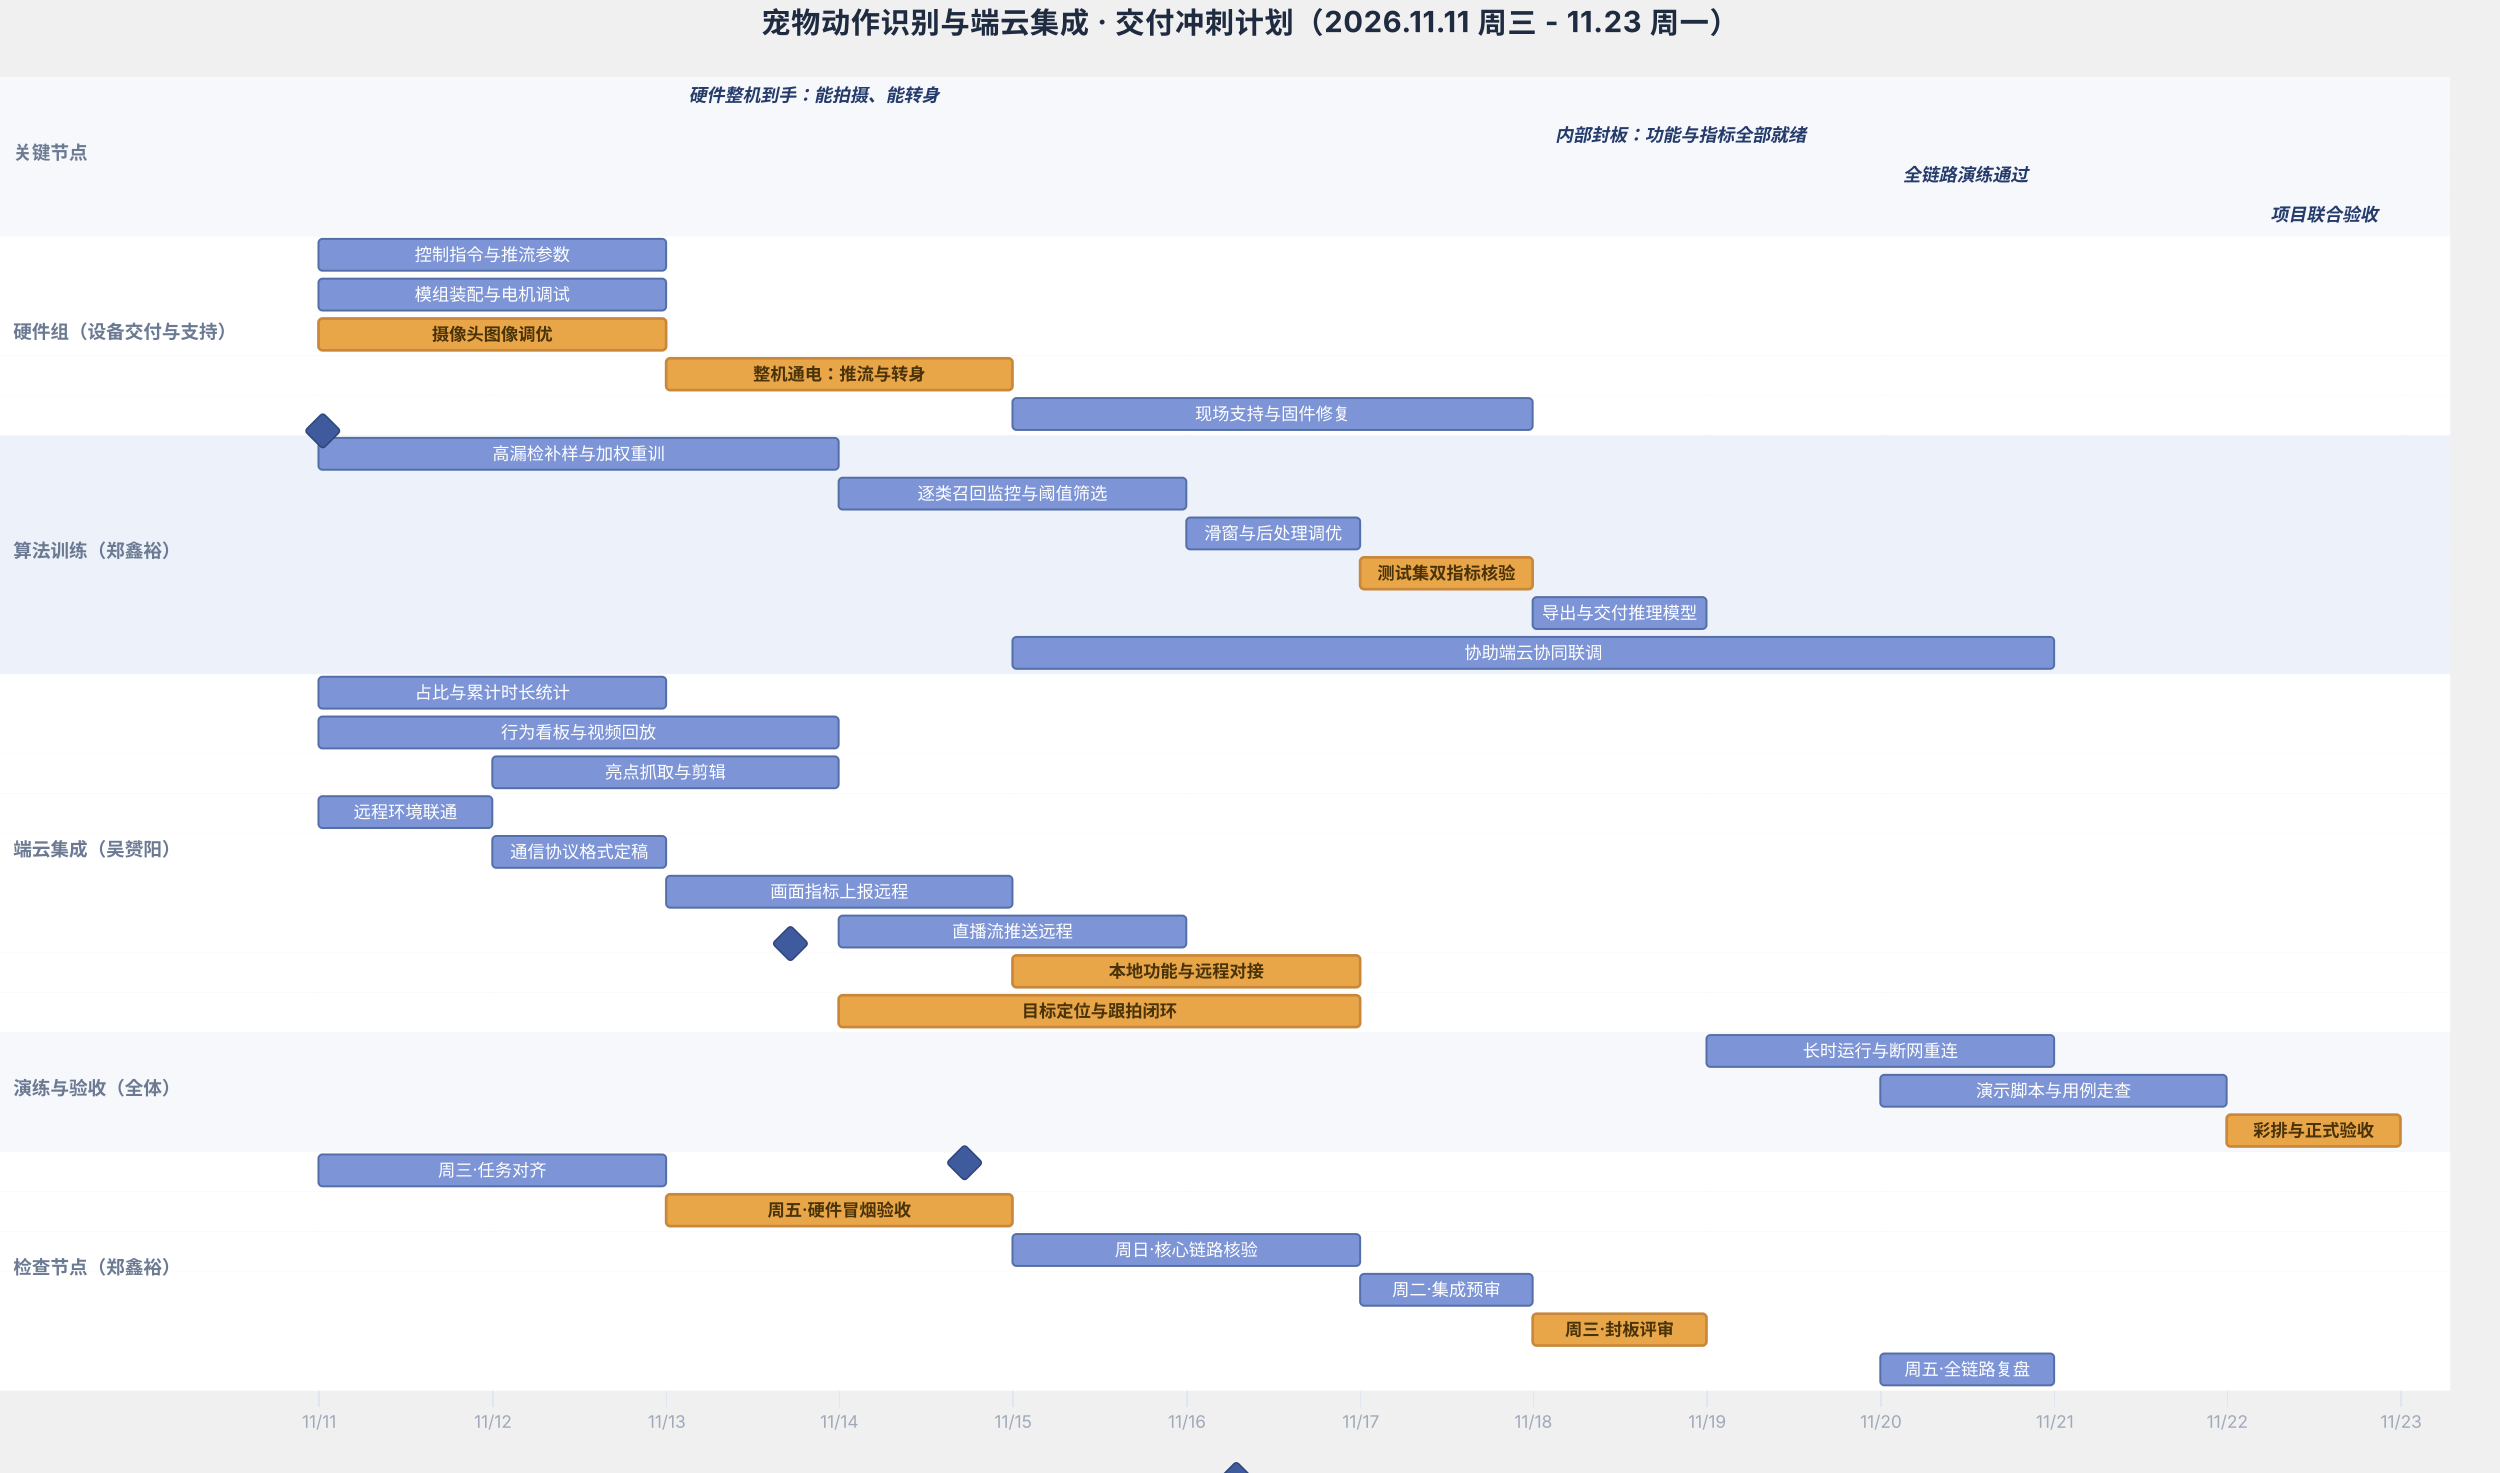
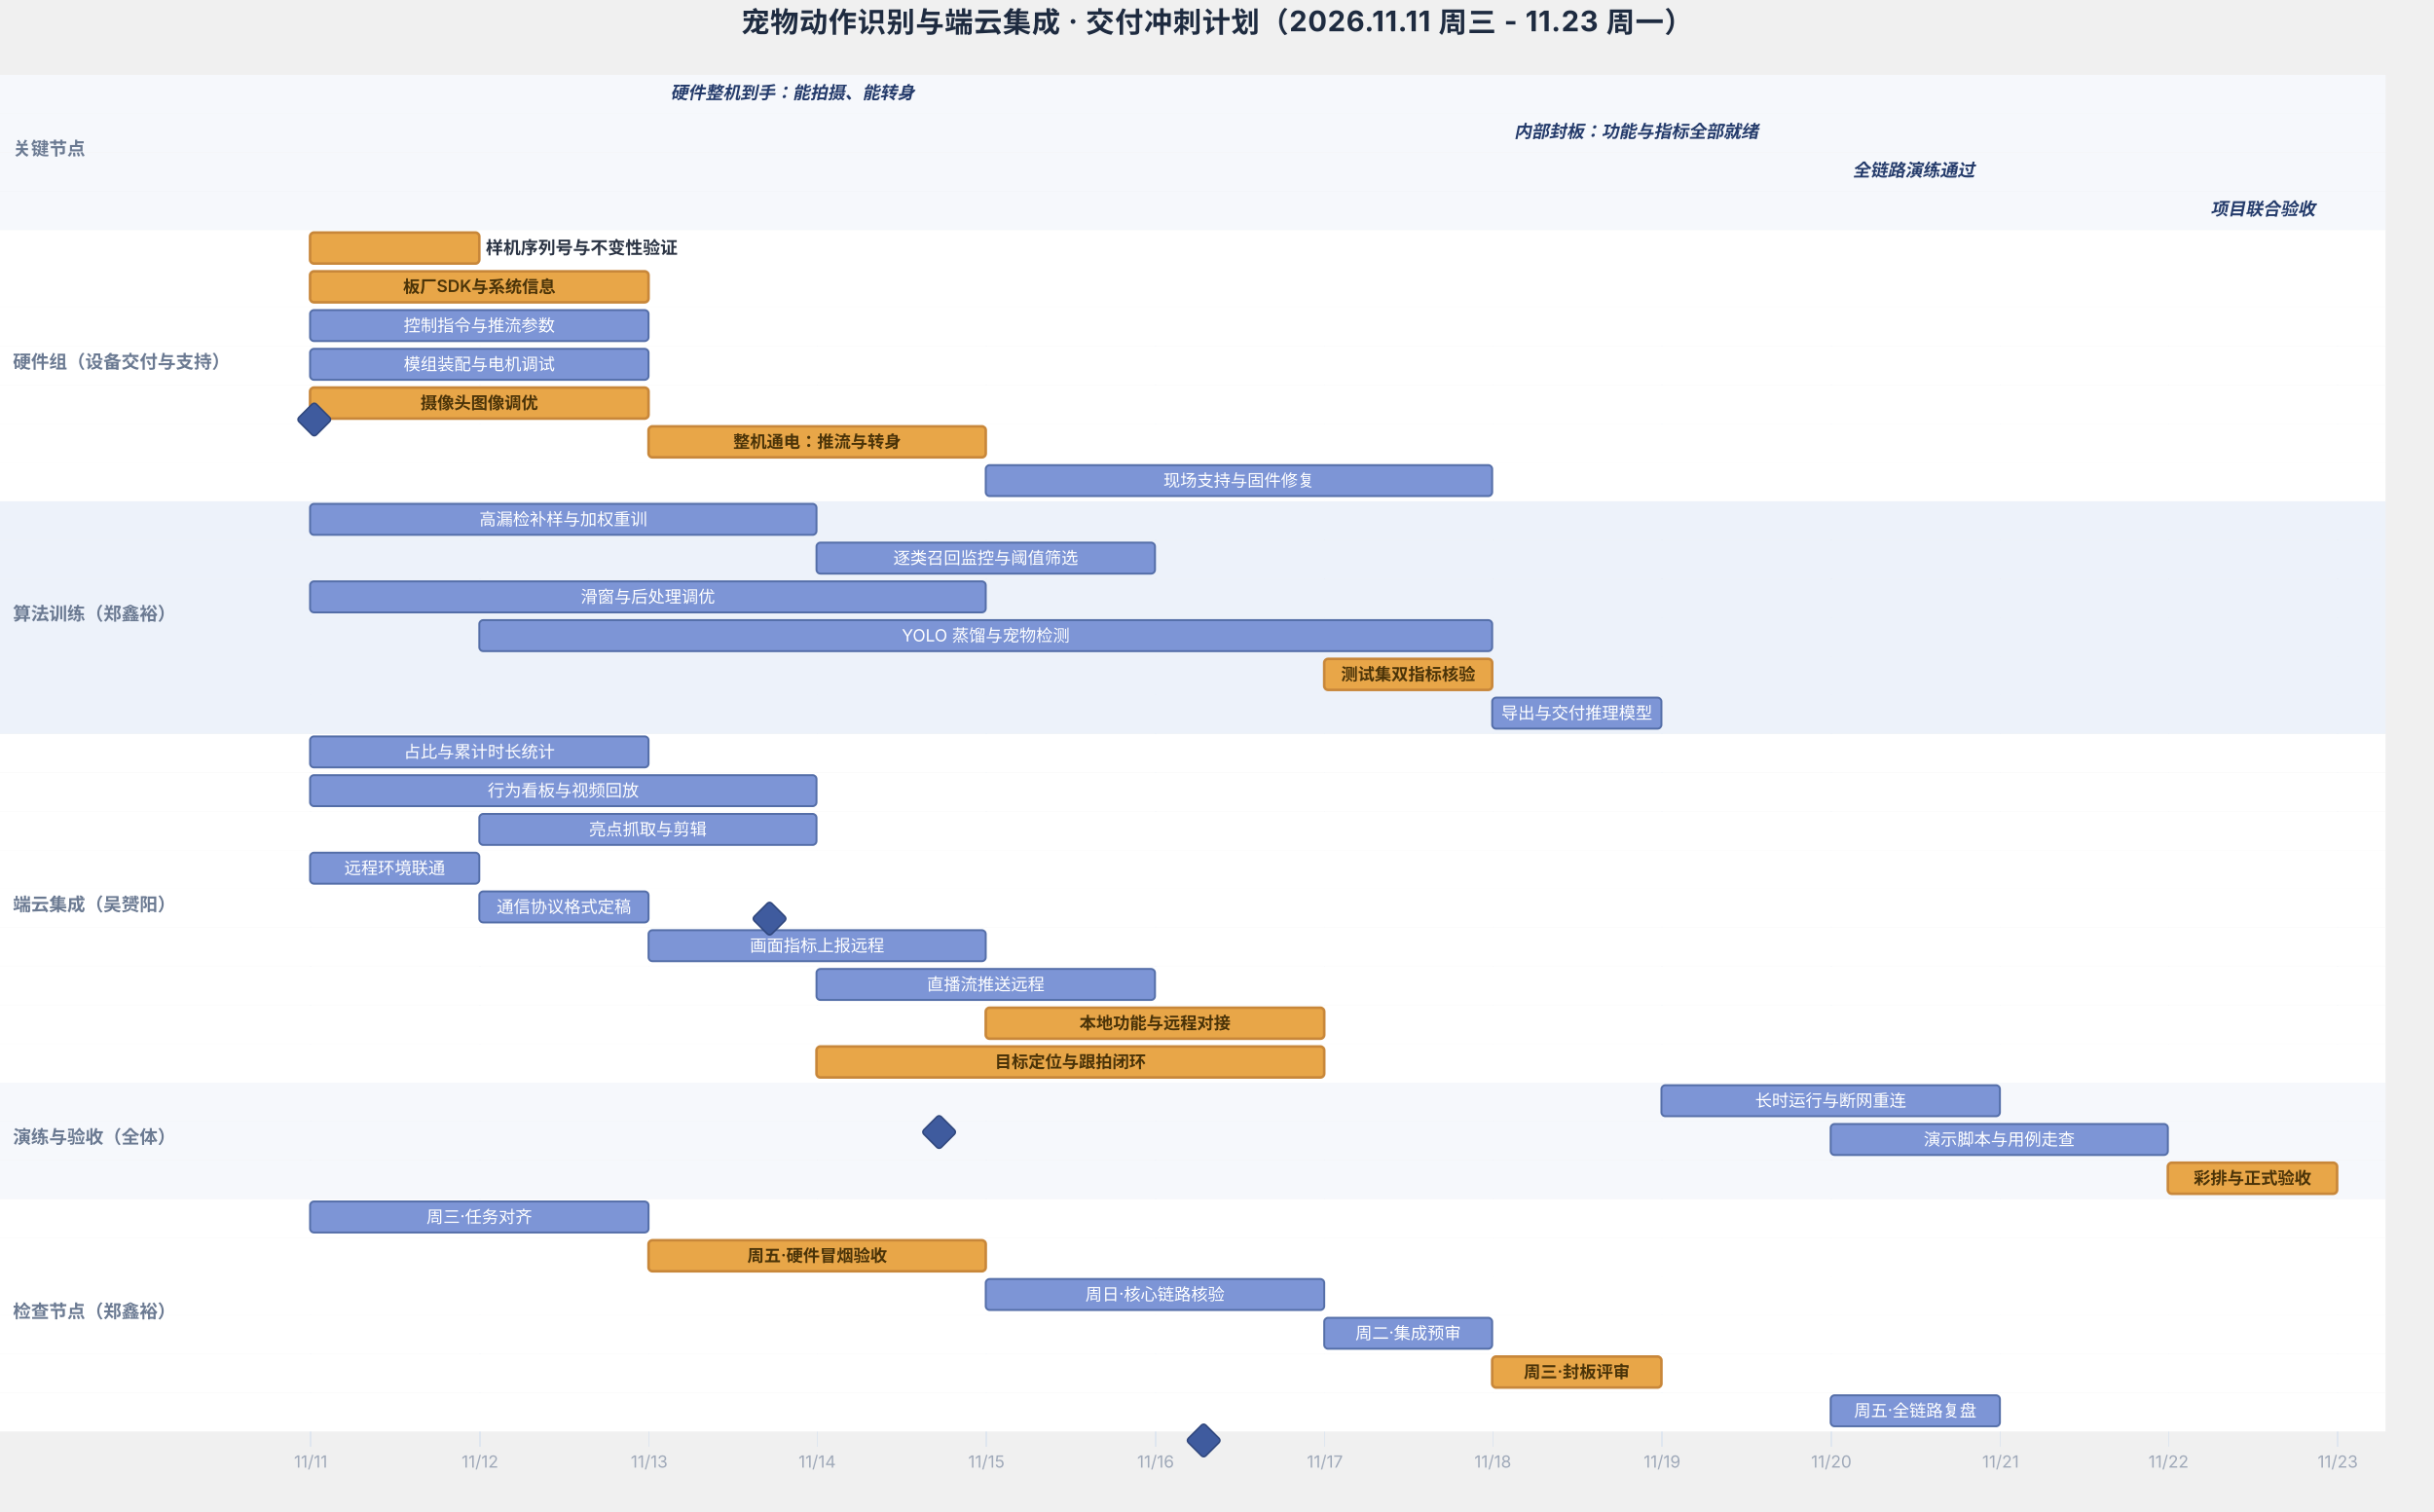
- <svg xmlns="http://www.w3.org/2000/svg" id="my-svg" width="100%" viewBox="0 0 1884 1110" style="max-width: 1884px; background-color: rgb(255, 255, 255);" role="graphics-document document" aria-roledescription="gantt">
+ <svg xmlns="http://www.w3.org/2000/svg" id="my-svg" width="100%" viewBox="0 0 1884 1170" style="max-width: 1884px; background-color: rgb(255, 255, 255);" role="graphics-document document" aria-roledescription="gantt">
  <style>#my-svg{font-family:'PingFang SC',-apple-system,'Helvetica Neue',sans-serif;font-size:15px;fill:#333;}@keyframes edge-animation-frame{from{stroke-dashoffset:0;}}@keyframes dash{to{stroke-dashoffset:0;}}#my-svg .edge-animation-slow{stroke-dasharray:9,5!important;stroke-dashoffset:900;animation:dash 50s linear infinite;stroke-linecap:round;}#my-svg .edge-animation-fast{stroke-dasharray:9,5!important;stroke-dashoffset:900;animation:dash 20s linear infinite;stroke-linecap:round;}#my-svg .error-icon{fill:hsl(220.588, 100%, 98.333%);}#my-svg .error-text{fill:rgb(8.5, 5.75, 0);stroke:rgb(8.5, 5.75, 0);}#my-svg .edge-thickness-normal{stroke-width:1px;}#my-svg .edge-thickness-thick{stroke-width:3.5px;}#my-svg .edge-pattern-solid{stroke-dasharray:0;}#my-svg .edge-thickness-invisible{stroke-width:0;fill:none;}#my-svg .edge-pattern-dashed{stroke-dasharray:3;}#my-svg .edge-pattern-dotted{stroke-dasharray:2;}#my-svg .marker{fill:#0b0b0b;stroke:#0b0b0b;}#my-svg .marker.cross{stroke:#0b0b0b;}#my-svg svg{font-family:'PingFang SC',-apple-system,'Helvetica Neue',sans-serif;font-size:15px;}#my-svg p{margin:0;}#my-svg .mermaid-main-font{font-family:'PingFang SC',-apple-system,'Helvetica Neue',sans-serif;}#my-svg .exclude-range{fill:#eeeeee;}#my-svg .section{stroke:none;opacity:0.2;}#my-svg .section0{fill:#f6f8fc;}#my-svg .section2{fill:#edf2fa;}#my-svg .section1,#my-svg .section3{fill:#ffffff;opacity:0.2;}#my-svg .sectionTitle0{fill:#1e2b40;}#my-svg .sectionTitle1{fill:#1e2b40;}#my-svg .sectionTitle2{fill:#1e2b40;}#my-svg .sectionTitle3{fill:#1e2b40;}#my-svg .sectionTitle{text-anchor:start;font-family:'PingFang SC',-apple-system,'Helvetica Neue',sans-serif;}#my-svg .grid .tick{stroke:#e6ebf3;opacity:0.8;shape-rendering:crispEdges;}#my-svg .grid .tick text{font-family:'PingFang SC',-apple-system,'Helvetica Neue',sans-serif;fill:#333;}#my-svg .grid path{stroke-width:0;}#my-svg .today{fill:none;stroke:red;stroke-width:2px;}#my-svg .task{stroke-width:2;}#my-svg .taskText{text-anchor:middle;font-family:'PingFang SC',-apple-system,'Helvetica Neue',sans-serif;}#my-svg .taskTextOutsideRight{fill:#ffffff;text-anchor:start;font-family:'PingFang SC',-apple-system,'Helvetica Neue',sans-serif;}#my-svg .taskTextOutsideLeft{fill:#ffffff;text-anchor:end;}#my-svg .task.clickable{cursor:pointer;}#my-svg .taskText.clickable{cursor:pointer;fill:#003163!important;font-weight:bold;}#my-svg .taskTextOutsideLeft.clickable{cursor:pointer;fill:#003163!important;font-weight:bold;}#my-svg .taskTextOutsideRight.clickable{cursor:pointer;fill:#003163!important;font-weight:bold;}#my-svg .taskText0,#my-svg .taskText1,#my-svg .taskText2,#my-svg .taskText3{fill:#ffffff;}#my-svg .task0,#my-svg .task1,#my-svg .task2,#my-svg .task3{fill:#7d95d6;stroke:#546ea8;}#my-svg .taskTextOutside0,#my-svg .taskTextOutside2{fill:#2b3444;}#my-svg .taskTextOutside1,#my-svg .taskTextOutside3{fill:#2b3444;}#my-svg .active0,#my-svg .active1,#my-svg .active2,#my-svg .active3{fill:#546ea8;stroke:#3c5189;}#my-svg .activeText0,#my-svg .activeText1,#my-svg .activeText2,#my-svg .activeText3{fill:#ffffff!important;}#my-svg .done0,#my-svg .done1,#my-svg .done2,#my-svg .done3{stroke:#93a5cb;fill:#c2cee6;stroke-width:2;}#my-svg .doneText0,#my-svg .doneText1,#my-svg .doneText2,#my-svg .doneText3{fill:#ffffff!important;}#my-svg .doneText0.taskTextOutsideLeft,#my-svg .doneText0.taskTextOutsideRight,#my-svg .doneText1.taskTextOutsideLeft,#my-svg .doneText1.taskTextOutsideRight,#my-svg .doneText2.taskTextOutsideLeft,#my-svg .doneText2.taskTextOutsideRight,#my-svg .doneText3.taskTextOutsideLeft,#my-svg .doneText3.taskTextOutsideRight{fill:#2b3444!important;}#my-svg .crit0,#my-svg .crit1,#my-svg .crit2,#my-svg .crit3{stroke:#c8873a;fill:#e8a648;stroke-width:2;}#my-svg .activeCrit0,#my-svg .activeCrit1,#my-svg .activeCrit2,#my-svg .activeCrit3{stroke:#c8873a;fill:#546ea8;stroke-width:2;}#my-svg .doneCrit0,#my-svg .doneCrit1,#my-svg .doneCrit2,#my-svg .doneCrit3{stroke:#c8873a;fill:#c2cee6;stroke-width:2;cursor:pointer;shape-rendering:crispEdges;}#my-svg .milestone{transform:rotate(45deg) scale(0.8,0.8);}#my-svg .milestoneText{font-style:italic;}#my-svg .doneCritText0,#my-svg .doneCritText1,#my-svg .doneCritText2,#my-svg .doneCritText3{fill:#ffffff!important;}#my-svg .doneCritText0.taskTextOutsideLeft,#my-svg .doneCritText0.taskTextOutsideRight,#my-svg .doneCritText1.taskTextOutsideLeft,#my-svg .doneCritText1.taskTextOutsideRight,#my-svg .doneCritText2.taskTextOutsideLeft,#my-svg .doneCritText2.taskTextOutsideRight,#my-svg .doneCritText3.taskTextOutsideLeft,#my-svg .doneCritText3.taskTextOutsideRight{fill:#2b3444!important;}#my-svg .vert{stroke:navy;}#my-svg .vertText{font-size:15px;text-anchor:middle;fill:navy!important;}#my-svg .activeCritText0,#my-svg .activeCritText1,#my-svg .activeCritText2,#my-svg .activeCritText3{fill:#ffffff!important;}#my-svg .titleText{text-anchor:middle;font-size:18px;fill:#1e2b40;font-family:'PingFang SC',-apple-system,'Helvetica Neue',sans-serif;}#my-svg .node .neo-node{stroke:hsl(40.588, 60%, 83.333%);}#my-svg [data-look="neo"].node rect,#my-svg [data-look="neo"].cluster rect,#my-svg [data-look="neo"].node polygon{stroke:url(#my-svg-gradient);filter:drop-shadow( 1px 2px 2px rgba(185,185,185,1));}#my-svg [data-look="neo"].swimlane.cluster rect{filter:none;}#my-svg [data-look="neo"].node path{stroke:url(#my-svg-gradient);stroke-width:1px;}#my-svg [data-look="neo"].node .outer-path{filter:drop-shadow( 1px 2px 2px rgba(185,185,185,1));}#my-svg [data-look="neo"].node .neo-line path{stroke:hsl(40.588, 60%, 83.333%);filter:none;}#my-svg [data-look="neo"].node circle{stroke:url(#my-svg-gradient);filter:drop-shadow( 1px 2px 2px rgba(185,185,185,1));}#my-svg [data-look="neo"].node circle .state-start{fill:#000000;}#my-svg [data-look="neo"].icon-shape .icon{fill:url(#my-svg-gradient);filter:drop-shadow( 1px 2px 2px rgba(185,185,185,1));}#my-svg [data-look="neo"].icon-shape .icon-neo path{stroke:url(#my-svg-gradient);filter:drop-shadow( 1px 2px 2px rgba(185,185,185,1));}#my-svg .grid .tick line{stroke:rgb(219, 227, 239)!important;opacity:1!important;}#my-svg .grid .tick text{fill:rgb(139, 151, 171)!important;font-size:13px!important;}#my-svg .grid .domain{display:none!important;}#my-svg .today{display:none!important;}#my-svg .section{opacity:1!important;}#my-svg .section0{fill:rgb(246, 248, 252)!important;}#my-svg .section1{fill:rgb(255, 255, 255)!important;}#my-svg .sectionTitle{fill:rgb(107, 122, 146)!important;font-weight:600!important;font-size:14px!important;}#my-svg .titleText{font-weight:700!important;font-size:22px!important;letter-spacing:0.5px!important;}#my-svg .task0,#my-svg .task1,#my-svg .task2,#my-svg .task3{fill:rgb(125, 149, 214)!important;stroke:rgb(84, 110, 168)!important;stroke-width:1.5!important;rx:3!important;}#my-svg .crit0,#my-svg .crit1,#my-svg .crit2,#my-svg .crit3{fill:rgb(232, 166, 72)!important;stroke:rgb(200, 135, 58)!important;}#my-svg .critText0,#my-svg .critText1,#my-svg .critText2,#my-svg .critText3{fill:rgb(74, 51, 8)!important;font-weight:600!important;}#my-svg .taskText0,#my-svg .taskText1,#my-svg .taskText2,#my-svg .taskText3{font-size:13px!important;}#my-svg .taskTextOutside0,#my-svg .taskTextOutside1,#my-svg .taskTextOutside2,#my-svg .taskTextOutside3{fill:rgb(43, 52, 68)!important;font-size:13.5px!important;}#my-svg .milestone{fill:rgb(63, 91, 158)!important;stroke:rgb(47, 70, 124)!important;}#my-svg .milestoneText{fill:rgb(36, 59, 107)!important;font-size:13.5px!important;font-weight:600!important;}#my-svg :root{--mermaid-font-family:"trebuchet ms",verdana,arial,sans-serif;}</style>
  <g />
-   <g class="grid" transform="translate(240, 1060)" fill="none" font-size="10" font-family="sans-serif" text-anchor="middle">
-     <path class="domain" stroke="currentColor" d="M0.5,-810V0.5H1569.5V-810" />
+   <g class="grid" transform="translate(240, 1120)" fill="none" font-size="10" font-family="sans-serif" text-anchor="middle">
+     <path class="domain" stroke="currentColor" d="M0.5,-870V0.5H1569.5V-870" />
    <g class="tick" opacity="1" transform="translate(0.5,0)">
-       <line stroke="currentColor" y2="-810" />
+       <line stroke="currentColor" y2="-870" />
      <text fill="#000" y="3" dy="1em" stroke="none" font-size="10" style="text-anchor: middle;">11/11</text>
    </g>
    <g class="tick" opacity="1" transform="translate(131.5,0)">
-       <line stroke="currentColor" y2="-810" />
+       <line stroke="currentColor" y2="-870" />
      <text fill="#000" y="3" dy="1em" stroke="none" font-size="10" style="text-anchor: middle;">11/12</text>
    </g>
    <g class="tick" opacity="1" transform="translate(262.5,0)">
-       <line stroke="currentColor" y2="-810" />
+       <line stroke="currentColor" y2="-870" />
      <text fill="#000" y="3" dy="1em" stroke="none" font-size="10" style="text-anchor: middle;">11/13</text>
    </g>
    <g class="tick" opacity="1" transform="translate(392.5,0)">
-       <line stroke="currentColor" y2="-810" />
+       <line stroke="currentColor" y2="-870" />
      <text fill="#000" y="3" dy="1em" stroke="none" font-size="10" style="text-anchor: middle;">11/14</text>
    </g>
    <g class="tick" opacity="1" transform="translate(523.5,0)">
-       <line stroke="currentColor" y2="-810" />
+       <line stroke="currentColor" y2="-870" />
      <text fill="#000" y="3" dy="1em" stroke="none" font-size="10" style="text-anchor: middle;">11/15</text>
    </g>
    <g class="tick" opacity="1" transform="translate(654.5,0)">
-       <line stroke="currentColor" y2="-810" />
+       <line stroke="currentColor" y2="-870" />
      <text fill="#000" y="3" dy="1em" stroke="none" font-size="10" style="text-anchor: middle;">11/16</text>
    </g>
    <g class="tick" opacity="1" transform="translate(785.5,0)">
-       <line stroke="currentColor" y2="-810" />
+       <line stroke="currentColor" y2="-870" />
      <text fill="#000" y="3" dy="1em" stroke="none" font-size="10" style="text-anchor: middle;">11/17</text>
    </g>
    <g class="tick" opacity="1" transform="translate(915.5,0)">
-       <line stroke="currentColor" y2="-810" />
+       <line stroke="currentColor" y2="-870" />
      <text fill="#000" y="3" dy="1em" stroke="none" font-size="10" style="text-anchor: middle;">11/18</text>
    </g>
    <g class="tick" opacity="1" transform="translate(1046.5,0)">
-       <line stroke="currentColor" y2="-810" />
+       <line stroke="currentColor" y2="-870" />
      <text fill="#000" y="3" dy="1em" stroke="none" font-size="10" style="text-anchor: middle;">11/19</text>
    </g>
    <g class="tick" opacity="1" transform="translate(1177.5,0)">
-       <line stroke="currentColor" y2="-810" />
+       <line stroke="currentColor" y2="-870" />
      <text fill="#000" y="3" dy="1em" stroke="none" font-size="10" style="text-anchor: middle;">11/20</text>
    </g>
    <g class="tick" opacity="1" transform="translate(1308.5,0)">
-       <line stroke="currentColor" y2="-810" />
+       <line stroke="currentColor" y2="-870" />
      <text fill="#000" y="3" dy="1em" stroke="none" font-size="10" style="text-anchor: middle;">11/21</text>
    </g>
    <g class="tick" opacity="1" transform="translate(1438.5,0)">
-       <line stroke="currentColor" y2="-810" />
+       <line stroke="currentColor" y2="-870" />
      <text fill="#000" y="3" dy="1em" stroke="none" font-size="10" style="text-anchor: middle;">11/22</text>
    </g>
    <g class="tick" opacity="1" transform="translate(1569.5,0)">
-       <line stroke="currentColor" y2="-810" />
+       <line stroke="currentColor" y2="-870" />
      <text fill="#000" y="3" dy="1em" stroke="none" font-size="10" style="text-anchor: middle;">11/23</text>
    </g>
  </g>
  <g>
    <rect x="0" y="178" width="1846.5" height="30" class="section section1" />
    <rect x="0" y="208" width="1846.5" height="30" class="section section1" />
    <rect x="0" y="238" width="1846.5" height="30" class="section section1" />
-     <rect x="0" y="328" width="1846.5" height="30" class="section section2" />
-     <rect x="0" y="508" width="1846.5" height="30" class="section section3" />
-     <rect x="0" y="538" width="1846.5" height="30" class="section section3" />
+     <rect x="0" y="268" width="1846.5" height="30" class="section section1" />
+     <rect x="0" y="298" width="1846.5" height="30" class="section section1" />
+     <rect x="0" y="388" width="1846.5" height="30" class="section section2" />
+     <rect x="0" y="448" width="1846.5" height="30" class="section section2" />
+     <rect x="0" y="568" width="1846.5" height="30" class="section section3" />
    <rect x="0" y="598" width="1846.5" height="30" class="section section3" />
-     <rect x="0" y="868" width="1846.5" height="30" class="section section1" />
-     <rect x="0" y="568" width="1846.5" height="30" class="section section3" />
+     <rect x="0" y="658" width="1846.5" height="30" class="section section3" />
+     <rect x="0" y="928" width="1846.5" height="30" class="section section1" />
+     <rect x="0" y="478" width="1846.5" height="30" class="section section2" />
    <rect x="0" y="628" width="1846.5" height="30" class="section section3" />
+     <rect x="0" y="688" width="1846.5" height="30" class="section section3" />
    <rect x="0" y="58" width="1846.5" height="30" class="section section0" />
-     <rect x="0" y="268" width="1846.5" height="30" class="section section1" />
-     <rect x="0" y="658" width="1846.5" height="30" class="section section3" />
-     <rect x="0" y="898" width="1846.5" height="30" class="section section1" />
-     <rect x="0" y="358" width="1846.5" height="30" class="section section2" />
-     <rect x="0" y="688" width="1846.5" height="30" class="section section3" />
+     <rect x="0" y="328" width="1846.5" height="30" class="section section1" />
+     <rect x="0" y="718" width="1846.5" height="30" class="section section3" />
+     <rect x="0" y="958" width="1846.5" height="30" class="section section1" />
+     <rect x="0" y="418" width="1846.5" height="30" class="section section2" />
    <rect x="0" y="748" width="1846.5" height="30" class="section section3" />
-     <rect x="0" y="298" width="1846.5" height="30" class="section section1" />
-     <rect x="0" y="478" width="1846.5" height="30" class="section section2" />
-     <rect x="0" y="718" width="1846.5" height="30" class="section section3" />
-     <rect x="0" y="928" width="1846.5" height="30" class="section section1" />
-     <rect x="0" y="388" width="1846.5" height="30" class="section section2" />
-     <rect x="0" y="418" width="1846.5" height="30" class="section section2" />
-     <rect x="0" y="958" width="1846.5" height="30" class="section section1" />
+     <rect x="0" y="808" width="1846.5" height="30" class="section section3" />
+     <rect x="0" y="358" width="1846.5" height="30" class="section section1" />
+     <rect x="0" y="778" width="1846.5" height="30" class="section section3" />
+     <rect x="0" y="988" width="1846.5" height="30" class="section section1" />
+     <rect x="0" y="508" width="1846.5" height="30" class="section section2" />
+     <rect x="0" y="1018" width="1846.5" height="30" class="section section1" />
    <rect x="0" y="88" width="1846.5" height="30" class="section section0" />
-     <rect x="0" y="448" width="1846.5" height="30" class="section section2" />
-     <rect x="0" y="988" width="1846.5" height="30" class="section section1" />
-     <rect x="0" y="778" width="1846.5" height="30" class="section section0" />
+     <rect x="0" y="538" width="1846.5" height="30" class="section section2" />
+     <rect x="0" y="1048" width="1846.5" height="30" class="section section1" />
+     <rect x="0" y="838" width="1846.5" height="30" class="section section0" />
    <rect x="0" y="118" width="1846.5" height="30" class="section section0" />
-     <rect x="0" y="808" width="1846.5" height="30" class="section section0" />
-     <rect x="0" y="1018" width="1846.5" height="30" class="section section1" />
-     <rect x="0" y="838" width="1846.5" height="30" class="section section0" />
+     <rect x="0" y="868" width="1846.5" height="30" class="section section0" />
+     <rect x="0" y="1078" width="1846.5" height="30" class="section section1" />
+     <rect x="0" y="898" width="1846.5" height="30" class="section section0" />
    <rect x="0" y="148" width="1846.5" height="30" class="section section0" />
  </g>
  <g>
-     <rect id="my-svg-h1" rx="3" ry="3" x="240" y="180" width="262" height="24" transform-origin="371px 192px" class="task task1" />
-     <rect id="my-svg-h2" rx="3" ry="3" x="240" y="210" width="262" height="24" transform-origin="371px 222px" class="task task1" />
-     <rect id="my-svg-h5" rx="3" ry="3" x="240" y="240" width="262" height="24" transform-origin="371px 252px" class="task crit1" />
-     <rect id="my-svg-t1" rx="3" ry="3" x="240" y="330" width="392" height="24" transform-origin="436px 342px" class="task task2" />
-     <rect id="my-svg-w1" rx="3" ry="3" x="240" y="510" width="262" height="24" transform-origin="371px 522px" class="task task3" />
-     <rect id="my-svg-w2" rx="3" ry="3" x="240" y="540" width="392" height="24" transform-origin="436px 552px" class="task task3" />
-     <rect id="my-svg-w4" rx="3" ry="3" x="240" y="600" width="131" height="24" transform-origin="305.5px 612px" class="task task3" />
-     <rect id="my-svg-s1" rx="3" ry="3" x="240" y="870" width="262" height="24" transform-origin="371px 882px" class="task task1" />
-     <rect id="my-svg-w3" rx="3" ry="3" x="371" y="570" width="261" height="24" transform-origin="501.5px 582px" class="task task3" />
-     <rect id="my-svg-w5" rx="3" ry="3" x="371" y="630" width="131" height="24" transform-origin="436.5px 642px" class="task task3" />
+     <rect id="my-svg-h6" rx="3" ry="3" x="240" y="180" width="131" height="24" transform-origin="305.5px 192px" class="task crit1" />
+     <rect id="my-svg-h7" rx="3" ry="3" x="240" y="210" width="262" height="24" transform-origin="371px 222px" class="task crit1" />
+     <rect id="my-svg-h1" rx="3" ry="3" x="240" y="240" width="262" height="24" transform-origin="371px 252px" class="task task1" />
+     <rect id="my-svg-h2" rx="3" ry="3" x="240" y="270" width="262" height="24" transform-origin="371px 282px" class="task task1" />
+     <rect id="my-svg-h5" rx="3" ry="3" x="240" y="300" width="262" height="24" transform-origin="371px 312px" class="task crit1" />
+     <rect id="my-svg-t1" rx="3" ry="3" x="240" y="390" width="392" height="24" transform-origin="436px 402px" class="task task2" />
+     <rect id="my-svg-t3" rx="3" ry="3" x="240" y="450" width="523" height="24" transform-origin="501.5px 462px" class="task task2" />
+     <rect id="my-svg-w1" rx="3" ry="3" x="240" y="570" width="262" height="24" transform-origin="371px 582px" class="task task3" />
+     <rect id="my-svg-w2" rx="3" ry="3" x="240" y="600" width="392" height="24" transform-origin="436px 612px" class="task task3" />
+     <rect id="my-svg-w4" rx="3" ry="3" x="240" y="660" width="131" height="24" transform-origin="305.5px 672px" class="task task3" />
+     <rect id="my-svg-s1" rx="3" ry="3" x="240" y="930" width="262" height="24" transform-origin="371px 942px" class="task task1" />
+     <rect id="my-svg-t6" rx="3" ry="3" x="371" y="480" width="784" height="24" transform-origin="763px 492px" class="task task2" />
+     <rect id="my-svg-w3" rx="3" ry="3" x="371" y="630" width="261" height="24" transform-origin="501.5px 642px" class="task task3" />
+     <rect id="my-svg-w5" rx="3" ry="3" x="371" y="690" width="131" height="24" transform-origin="436.5px 702px" class="task task3" />
    <rect id="my-svg-m1" rx="3" ry="3" x="490" y="60" width="24" height="24" transform-origin="502px 72px" class="task milestone  task0" />
-     <rect id="my-svg-h3" rx="3" ry="3" x="502" y="270" width="261" height="24" transform-origin="632.5px 282px" class="task crit1" />
-     <rect id="my-svg-w6" rx="3" ry="3" x="502" y="660" width="261" height="24" transform-origin="632.5px 672px" class="task task3" />
-     <rect id="my-svg-s2" rx="3" ry="3" x="502" y="900" width="261" height="24" transform-origin="632.5px 912px" class="task crit1" />
-     <rect id="my-svg-t2" rx="3" ry="3" x="632" y="360" width="262" height="24" transform-origin="763px 372px" class="task task2" />
-     <rect id="my-svg-w7" rx="3" ry="3" x="632" y="690" width="262" height="24" transform-origin="763px 702px" class="task task3" />
-     <rect id="my-svg-w9" rx="3" ry="3" x="632" y="750" width="393" height="24" transform-origin="828.5px 762px" class="task crit3" />
-     <rect id="my-svg-h4" rx="3" ry="3" x="763" y="300" width="392" height="24" transform-origin="959px 312px" class="task task1" />
-     <rect id="my-svg-t6" rx="3" ry="3" x="763" y="480" width="785" height="24" transform-origin="1155.5px 492px" class="task task2" />
-     <rect id="my-svg-w8" rx="3" ry="3" x="763" y="720" width="262" height="24" transform-origin="894px 732px" class="task crit3" />
-     <rect id="my-svg-s3" rx="3" ry="3" x="763" y="930" width="262" height="24" transform-origin="894px 942px" class="task task1" />
-     <rect id="my-svg-t3" rx="3" ry="3" x="894" y="390" width="131" height="24" transform-origin="959.5px 402px" class="task task2" />
-     <rect id="my-svg-t4" rx="3" ry="3" x="1025" y="420" width="130" height="24" transform-origin="1090px 432px" class="task crit2" />
-     <rect id="my-svg-s4" rx="3" ry="3" x="1025" y="960" width="130" height="24" transform-origin="1090px 972px" class="task task1" />
+     <rect id="my-svg-h3" rx="3" ry="3" x="502" y="330" width="261" height="24" transform-origin="632.5px 342px" class="task crit1" />
+     <rect id="my-svg-w6" rx="3" ry="3" x="502" y="720" width="261" height="24" transform-origin="632.5px 732px" class="task task3" />
+     <rect id="my-svg-s2" rx="3" ry="3" x="502" y="960" width="261" height="24" transform-origin="632.5px 972px" class="task crit1" />
+     <rect id="my-svg-t2" rx="3" ry="3" x="632" y="420" width="262" height="24" transform-origin="763px 432px" class="task task2" />
+     <rect id="my-svg-w7" rx="3" ry="3" x="632" y="750" width="262" height="24" transform-origin="763px 762px" class="task task3" />
+     <rect id="my-svg-w9" rx="3" ry="3" x="632" y="810" width="393" height="24" transform-origin="828.5px 822px" class="task crit3" />
+     <rect id="my-svg-h4" rx="3" ry="3" x="763" y="360" width="392" height="24" transform-origin="959px 372px" class="task task1" />
+     <rect id="my-svg-w8" rx="3" ry="3" x="763" y="780" width="262" height="24" transform-origin="894px 792px" class="task crit3" />
+     <rect id="my-svg-s3" rx="3" ry="3" x="763" y="990" width="262" height="24" transform-origin="894px 1002px" class="task task1" />
+     <rect id="my-svg-t4" rx="3" ry="3" x="1025" y="510" width="130" height="24" transform-origin="1090px 522px" class="task crit2" />
+     <rect id="my-svg-s4" rx="3" ry="3" x="1025" y="1020" width="130" height="24" transform-origin="1090px 1032px" class="task task1" />
    <rect id="my-svg-m2" rx="3" ry="3" x="1143" y="90" width="24" height="24" transform-origin="1155px 102px" class="task milestone  task0" />
-     <rect id="my-svg-t5" rx="3" ry="3" x="1155" y="450" width="131" height="24" transform-origin="1220.5px 462px" class="task task2" />
-     <rect id="my-svg-s5" rx="3" ry="3" x="1155" y="990" width="131" height="24" transform-origin="1220.5px 1002px" class="task crit1" />
-     <rect id="my-svg-j1" rx="3" ry="3" x="1286" y="780" width="262" height="24" transform-origin="1417px 792px" class="task task0" />
+     <rect id="my-svg-t5" rx="3" ry="3" x="1155" y="540" width="131" height="24" transform-origin="1220.5px 552px" class="task task2" />
+     <rect id="my-svg-s5" rx="3" ry="3" x="1155" y="1050" width="131" height="24" transform-origin="1220.5px 1062px" class="task crit1" />
+     <rect id="my-svg-j1" rx="3" ry="3" x="1286" y="840" width="262" height="24" transform-origin="1417px 852px" class="task task0" />
    <rect id="my-svg-m3" rx="3" ry="3" x="1405" y="120" width="24" height="24" transform-origin="1417px 132px" class="task milestone  task0" />
-     <rect id="my-svg-j2" rx="3" ry="3" x="1417" y="810" width="261" height="24" transform-origin="1547.5px 822px" class="task task0" />
-     <rect id="my-svg-s6" rx="3" ry="3" x="1417" y="1020" width="131" height="24" transform-origin="1482.5px 1032px" class="task task1" />
-     <rect id="my-svg-j3" rx="3" ry="3" x="1678" y="840" width="131" height="24" transform-origin="1743.5px 852px" class="task crit0" />
+     <rect id="my-svg-j2" rx="3" ry="3" x="1417" y="870" width="261" height="24" transform-origin="1547.5px 882px" class="task task0" />
+     <rect id="my-svg-s6" rx="3" ry="3" x="1417" y="1080" width="131" height="24" transform-origin="1482.5px 1092px" class="task task1" />
+     <rect id="my-svg-j3" rx="3" ry="3" x="1678" y="900" width="131" height="24" transform-origin="1743.5px 912px" class="task crit0" />
    <rect id="my-svg-m4" rx="3" ry="3" x="1797" y="150" width="24" height="24" transform-origin="1809px 162px" class="task milestone  task0" />
-     <text id="my-svg-h1-text" font-size="13" x="371" y="196.5" class="taskText taskText1  width-117">控制指令与推流参数                 </text>
-     <text id="my-svg-h2-text" font-size="13" x="371" y="226.5" class="taskText taskText1  width-117">模组装配与电机调试                 </text>
-     <text id="my-svg-h5-text" font-size="13" x="371" y="256.5" class="taskText taskText1  critText1 width-91">摄像头图像调优                     </text>
-     <text id="my-svg-t1-text" font-size="13" x="436" y="346.5" class="taskText taskText2  width-130">高漏检补样与加权重训               </text>
-     <text id="my-svg-w1-text" font-size="13" x="371" y="526.5" class="taskText taskText3  width-117">占比与累计时长统计                 </text>
-     <text id="my-svg-w2-text" font-size="13" x="436" y="556.5" class="taskText taskText3  width-117">行为看板与视频回放                 </text>
-     <text id="my-svg-w4-text" font-size="13" x="305.5" y="616.5" class="taskText taskText3  width-78">远程环境联通                       </text>
-     <text id="my-svg-s1-text" font-size="13" x="371" y="886.5" class="taskText taskText1  width-84.5">周三·任务对齐                     </text>
-     <text id="my-svg-w3-text" font-size="13" x="501.5" y="586.5" class="taskText taskText3  width-91">亮点抓取与剪辑                     </text>
-     <text id="my-svg-w5-text" font-size="13" x="436.5" y="646.5" class="taskText taskText3  width-104">通信协议格式定稿                   </text>
+     <text id="my-svg-h6-text" font-size="13" x="376" y="196.5" class="taskTextOutsideRight taskTextOutside1  critText1 width-143">样机序列号与不变性验证             </text>
+     <text id="my-svg-h7-text" font-size="13" x="371" y="226.5" class="taskText taskText1  critText1 width-117.375">板厂SDK与系统信息                  </text>
+     <text id="my-svg-h1-text" font-size="13" x="371" y="256.5" class="taskText taskText1  width-117">控制指令与推流参数                 </text>
+     <text id="my-svg-h2-text" font-size="13" x="371" y="286.5" class="taskText taskText1  width-117">模组装配与电机调试                 </text>
+     <text id="my-svg-h5-text" font-size="13" x="371" y="316.5" class="taskText taskText1  critText1 width-91">摄像头图像调优                     </text>
+     <text id="my-svg-t1-text" font-size="13" x="436" y="406.5" class="taskText taskText2  width-130">高漏检补样与加权重训               </text>
+     <text id="my-svg-t3-text" font-size="13" x="501.5" y="466.5" class="taskText taskText2  width-104">滑窗与后处理调优                   </text>
+     <text id="my-svg-w1-text" font-size="13" x="371" y="586.5" class="taskText taskText3  width-117">占比与累计时长统计                 </text>
+     <text id="my-svg-w2-text" font-size="13" x="436" y="616.5" class="taskText taskText3  width-117">行为看板与视频回放                 </text>
+     <text id="my-svg-w4-text" font-size="13" x="305.5" y="676.5" class="taskText taskText3  width-78">远程环境联通                       </text>
+     <text id="my-svg-s1-text" font-size="13" x="371" y="946.5" class="taskText taskText1  width-84.5">周三·任务对齐                     </text>
+     <text id="my-svg-t6-text" font-size="13" x="763" y="496.5" class="taskText taskText2  width-131.53125">YOLO 蒸馏与宠物检测                </text>
+     <text id="my-svg-w3-text" font-size="13" x="501.5" y="646.5" class="taskText taskText3  width-91">亮点抓取与剪辑                     </text>
+     <text id="my-svg-w5-text" font-size="13" x="436.5" y="706.5" class="taskText taskText3  width-104">通信协议格式定稿                   </text>
    <text id="my-svg-m1-text" font-size="13" x="519" y="76.5" class="taskTextOutsideRight taskTextOutside0  milestoneText width-182">硬件整机到手：能拍摄、能转身       </text>
-     <text id="my-svg-h3-text" font-size="13" x="632.5" y="286.5" class="taskText taskText1  critText1 width-130">整机通电：推流与转身               </text>
-     <text id="my-svg-w6-text" font-size="13" x="632.5" y="676.5" class="taskText taskText3  width-104">画面指标上报远程                   </text>
-     <text id="my-svg-s2-text" font-size="13" x="632.5" y="916.5" class="taskText taskText1  critText1 width-110.5">周五·硬件冒烟验收                 </text>
-     <text id="my-svg-t2-text" font-size="13" x="763" y="376.5" class="taskText taskText2  width-143">逐类召回监控与阈值筛选             </text>
-     <text id="my-svg-w7-text" font-size="13" x="763" y="706.5" class="taskText taskText3  width-91">直播流推送远程                     </text>
-     <text id="my-svg-w9-text" font-size="13" x="828.5" y="766.5" class="taskText taskText3  critText3 width-117">目标定位与跟拍闭环                 </text>
-     <text id="my-svg-h4-text" font-size="13" x="959" y="316.5" class="taskText taskText1  width-117">现场支持与固件修复                 </text>
-     <text id="my-svg-t6-text" font-size="13" x="1155.5" y="496.5" class="taskText taskText2  width-104">协助端云协同联调                   </text>
-     <text id="my-svg-w8-text" font-size="13" x="894" y="736.5" class="taskText taskText3  critText3 width-117">本地功能与远程对接                 </text>
-     <text id="my-svg-s3-text" font-size="13" x="894" y="946.5" class="taskText taskText1  width-110.5">周日·核心链路核验                 </text>
-     <text id="my-svg-t3-text" font-size="13" x="959.5" y="406.5" class="taskText taskText2  width-104">滑窗与后处理调优                   </text>
-     <text id="my-svg-t4-text" font-size="13" x="1090" y="436.5" class="taskText taskText2  critText2 width-104">测试集双指标核验                   </text>
-     <text id="my-svg-s4-text" font-size="13" x="1090" y="976.5" class="taskText taskText1  width-84.5">周二·集成预审                     </text>
+     <text id="my-svg-h3-text" font-size="13" x="632.5" y="346.5" class="taskText taskText1  critText1 width-130">整机通电：推流与转身               </text>
+     <text id="my-svg-w6-text" font-size="13" x="632.5" y="736.5" class="taskText taskText3  width-104">画面指标上报远程                   </text>
+     <text id="my-svg-s2-text" font-size="13" x="632.5" y="976.5" class="taskText taskText1  critText1 width-110.5">周五·硬件冒烟验收                 </text>
+     <text id="my-svg-t2-text" font-size="13" x="763" y="436.5" class="taskText taskText2  width-143">逐类召回监控与阈值筛选             </text>
+     <text id="my-svg-w7-text" font-size="13" x="763" y="766.5" class="taskText taskText3  width-91">直播流推送远程                     </text>
+     <text id="my-svg-w9-text" font-size="13" x="828.5" y="826.5" class="taskText taskText3  critText3 width-117">目标定位与跟拍闭环                 </text>
+     <text id="my-svg-h4-text" font-size="13" x="959" y="376.5" class="taskText taskText1  width-117">现场支持与固件修复                 </text>
+     <text id="my-svg-w8-text" font-size="13" x="894" y="796.5" class="taskText taskText3  critText3 width-117">本地功能与远程对接                 </text>
+     <text id="my-svg-s3-text" font-size="13" x="894" y="1006.5" class="taskText taskText1  width-110.5">周日·核心链路核验                 </text>
+     <text id="my-svg-t4-text" font-size="13" x="1090" y="526.5" class="taskText taskText2  critText2 width-104">测试集双指标核验                   </text>
+     <text id="my-svg-s4-text" font-size="13" x="1090" y="1036.5" class="taskText taskText1  width-84.5">周二·集成预审                     </text>
    <text id="my-svg-m2-text" font-size="13" x="1172" y="106.5" class="taskTextOutsideRight taskTextOutside0  milestoneText width-182">内部封板：功能与指标全部就绪       </text>
-     <text id="my-svg-t5-text" font-size="13" x="1220.5" y="466.5" class="taskText taskText2  width-117">导出与交付推理模型                 </text>
-     <text id="my-svg-s5-text" font-size="13" x="1220.5" y="1006.5" class="taskText taskText1  critText1 width-84.5">周三·封板评审                     </text>
-     <text id="my-svg-j1-text" font-size="13" x="1417" y="796.5" class="taskText taskText0  width-117">长时运行与断网重连                 </text>
+     <text id="my-svg-t5-text" font-size="13" x="1220.5" y="556.5" class="taskText taskText2  width-117">导出与交付推理模型                 </text>
+     <text id="my-svg-s5-text" font-size="13" x="1220.5" y="1066.5" class="taskText taskText1  critText1 width-84.5">周三·封板评审                     </text>
+     <text id="my-svg-j1-text" font-size="13" x="1417" y="856.5" class="taskText taskText0  width-117">长时运行与断网重连                 </text>
    <text id="my-svg-m3-text" font-size="13" x="1434" y="136.5" class="taskTextOutsideRight taskTextOutside0  milestoneText width-91">全链路演练通过                     </text>
-     <text id="my-svg-j2-text" font-size="13" x="1547.5" y="826.5" class="taskText taskText0  width-117">演示脚本与用例走查                 </text>
-     <text id="my-svg-s6-text" font-size="13" x="1482.5" y="1036.5" class="taskText taskText1  width-97.5">周五·全链路复盘                   </text>
-     <text id="my-svg-j3-text" font-size="13" x="1743.5" y="856.5" class="taskText taskText0  critText0 width-91">彩排与正式验收                     </text>
+     <text id="my-svg-j2-text" font-size="13" x="1547.5" y="886.5" class="taskText taskText0  width-117">演示脚本与用例走查                 </text>
+     <text id="my-svg-s6-text" font-size="13" x="1482.5" y="1096.5" class="taskText taskText1  width-97.5">周五·全链路复盘                   </text>
+     <text id="my-svg-j3-text" font-size="13" x="1743.5" y="916.5" class="taskText taskText0  critText0 width-91">彩排与正式验收                     </text>
    <text id="my-svg-m4-text" font-size="13" x="1792" y="166.5" class="taskTextOutsideLeft taskTextOutside0  milestoneText">项目联合验收                       </text>
  </g>
  <g>
    <text dy="0em" x="10" y="120" font-size="14" class="sectionTitle sectionTitle0">
      <tspan alignment-baseline="central" x="10">关键节点</tspan>
    </text>
-     <text dy="0em" x="10" y="255" font-size="14" class="sectionTitle sectionTitle1">
+     <text dy="0em" x="10" y="285" font-size="14" class="sectionTitle sectionTitle1">
      <tspan alignment-baseline="central" x="10">硬件组（设备交付与支持）</tspan>
    </text>
-     <text dy="0em" x="10" y="420" font-size="14" class="sectionTitle sectionTitle2">
+     <text dy="0em" x="10" y="480" font-size="14" class="sectionTitle sectionTitle2">
      <tspan alignment-baseline="central" x="10">算法训练（郑鑫裕）</tspan>
    </text>
-     <text dy="0em" x="10" y="645" font-size="14" class="sectionTitle sectionTitle3">
+     <text dy="0em" x="10" y="705" font-size="14" class="sectionTitle sectionTitle3">
      <tspan alignment-baseline="central" x="10">端云集成（吴赟阳）</tspan>
    </text>
-     <text dy="0em" x="10" y="825" font-size="14" class="sectionTitle sectionTitle0">
+     <text dy="0em" x="10" y="885" font-size="14" class="sectionTitle sectionTitle0">
      <tspan alignment-baseline="central" x="10">演练与验收（全体）</tspan>
    </text>
-     <text dy="0em" x="10" y="960" font-size="14" class="sectionTitle sectionTitle1">
+     <text dy="0em" x="10" y="1020" font-size="14" class="sectionTitle sectionTitle1">
      <tspan alignment-baseline="central" x="10">检查节点（郑鑫裕）</tspan>
    </text>
  </g>
  <text x="942" y="25" class="titleText">宠物动作识别与端云集成 · 交付冲刺计划（2026.11.11 周三 - 11.23 周一）</text>
</svg>
